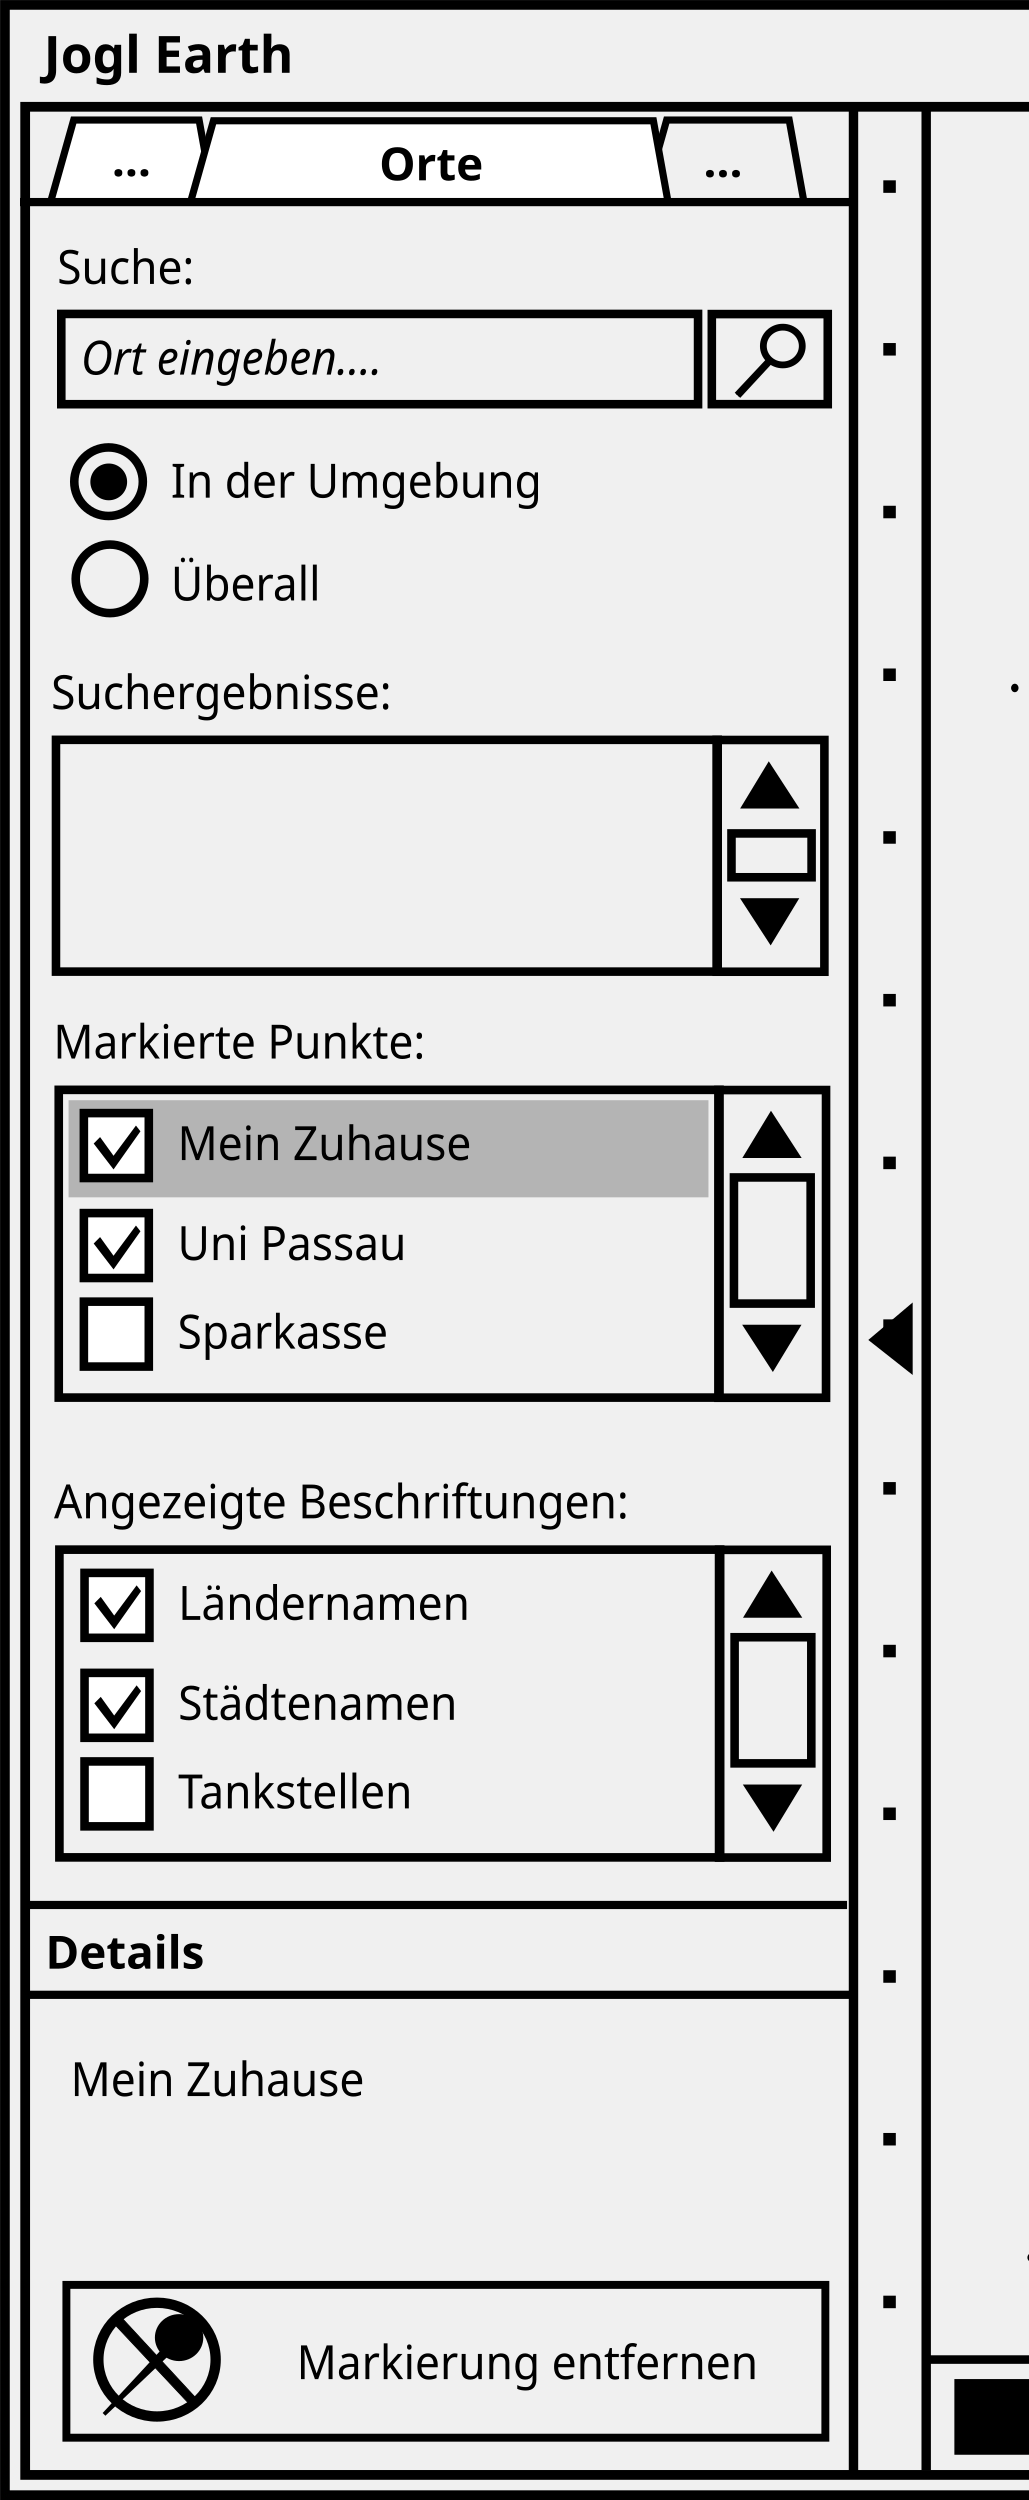
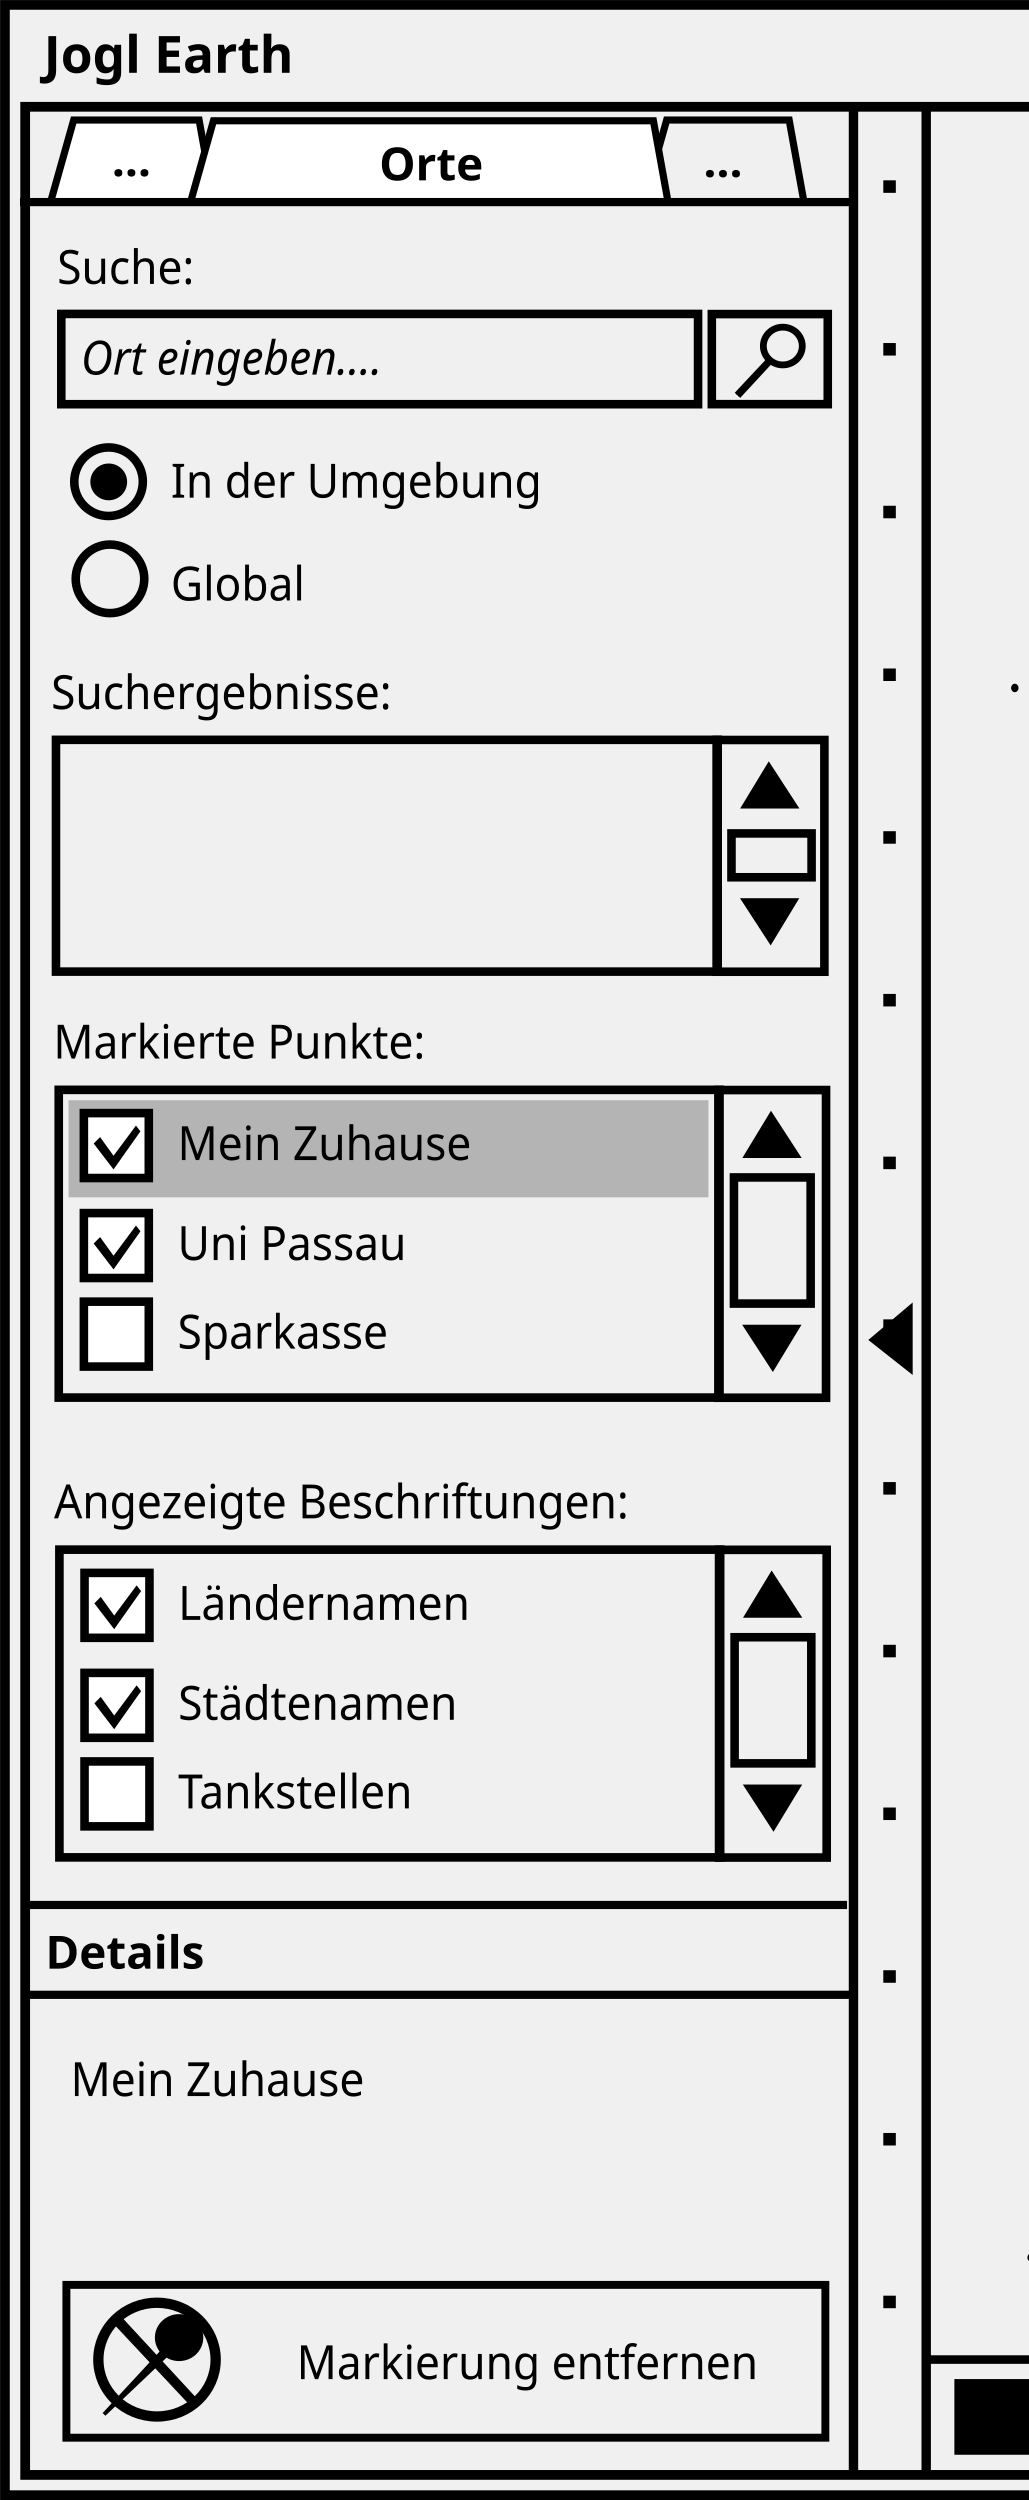
<svg xmlns="http://www.w3.org/2000/svg" width="180" height="437.562" id="svg2" version="1.1">
  <defs id="defs4" />
  <g id="layer1" transform="translate(-18.8125,-234.0938)">
    <path id="path4767" d="m 27.656,269.49 4.053,-14.39 21.947,0 2.533,14.039" style="fill:#ffffff;fill-opacity:1;stroke:#000000;stroke-width:1.252;stroke-linecap:butt;stroke-linejoin:miter;stroke-miterlimit:4;stroke-opacity:1;stroke-dasharray:none" />
    <rect style="fill:none;stroke:#000000;stroke-width:1.706;stroke-linecap:butt;stroke-linejoin:miter;stroke-miterlimit:4;stroke-opacity:1;stroke-dasharray:none" id="rect2985" width="561.002" height="414.481" x="23.219" y="252.784" />
    <path style="fill:none;stroke:#000000;stroke-width:1.647;stroke-linecap:butt;stroke-linejoin:miter;stroke-miterlimit:4;stroke-opacity:1;stroke-dasharray:none" d="m 180.919,252.598 0,413.87" id="path3755" />
    <path style="fill:none;stroke:#000000;stroke-width:1.497;stroke-linecap:butt;stroke-linejoin:miter;stroke-miterlimit:4;stroke-opacity:1;stroke-dasharray:none" d="m 181.296,647.076 375.1,0" id="path3759" />
    <rect y="234.952" x="19.674" height="435.859" width="567.379" id="rect3761" style="fill:none;stroke:#000000;stroke-width:1.697;stroke-linecap:butt;stroke-linejoin:miter;stroke-miterlimit:4;stroke-opacity:1;stroke-dasharray:none" />
    <rect y="-662.984" x="-245.489" height="11.804" width="28.916" id="rect3799" style="fill:none;stroke:#000000;stroke-width:1.504;stroke-miterlimit:4;stroke-opacity:1;stroke-dasharray:none" transform="scale(-1,-1)" />
    <rect style="fill:#000000;fill-opacity:1;stroke:#000000;stroke-width:1.771;stroke-miterlimit:4;stroke-opacity:1;stroke-dasharray:none" id="rect3801" width="41.275" height="11.476" x="-228.012" y="-662.851" transform="scale(-1,-1)" />
    <text xml:space="preserve" style="font-size:40px;font-style:normal;font-weight:normal;line-height:125%;letter-spacing:0px;word-spacing:0px;fill:#000000;fill-opacity:1;stroke:none;font-family:Sans" x="207.839" y="659.167" id="text3803">
      <tspan id="tspan3805" x="207.839" y="659.167" style="font-size:6px;font-weight:bold;fill:#ffffff;-inkscape-font-specification:Sans Bold">75%</tspan>
    </text>
    <path transform="matrix(0.006629,0,0,0.00788205,246.0169,326.2801)" d="m 483.571,409.148 c 0,51.875 -43.972,93.929 -98.214,93.929 -54.242,0 -98.214,-42.053 -98.214,-93.929 0,-51.875 43.972,-93.929 98.214,-93.929 54.242,0 98.214,42.053 98.214,93.929 z" id="path3820-26" style="fill:#000000;fill-opacity:1;stroke:none" />
    <path transform="matrix(0.006629,0,0,0.00788205,243.5169,298.0658)" d="m 483.571,409.148 c 0,51.875 -43.972,93.929 -98.214,93.929 -54.242,0 -98.214,-42.053 -98.214,-93.929 0,-51.875 43.972,-93.929 98.214,-93.929 54.242,0 98.214,42.053 98.214,93.929 z" id="path3820-9" style="fill:#000000;fill-opacity:1;stroke:none" />
    <path transform="matrix(0.006629,0,0,0.00788205,253.5169,389.4944)" d="m 483.571,409.148 c 0,51.875 -43.972,93.929 -98.214,93.929 -54.242,0 -98.214,-42.053 -98.214,-93.929 0,-51.875 43.972,-93.929 98.214,-93.929 54.242,0 98.214,42.053 98.214,93.929 z" id="path3820-0" style="fill:#000000;fill-opacity:1;stroke:none" />
    <path transform="matrix(0.006629,0,0,0.00788205,224.2312,354.1373)" d="m 483.571,409.148 c 0,51.875 -43.972,93.929 -98.214,93.929 -54.242,0 -98.214,-42.053 -98.214,-93.929 0,-51.875 43.972,-93.929 98.214,-93.929 54.242,0 98.214,42.053 98.214,93.929 z" id="path3820-8" style="fill:#000000;fill-opacity:1;stroke:none" />
    <path transform="matrix(0.006629,0,0,0.00788205,229.9455,409.8515)" d="m 483.571,409.148 c 0,51.875 -43.972,93.929 -98.214,93.929 -54.242,0 -98.214,-42.053 -98.214,-93.929 0,-51.875 43.972,-93.929 98.214,-93.929 54.242,0 98.214,42.053 98.214,93.929 z" id="path3820-269" style="fill:#000000;fill-opacity:1;stroke:none" />
    <path transform="matrix(0.006629,0,0,0.00788205,226.0169,274.1373)" d="m 483.571,409.148 c 0,51.875 -43.972,93.929 -98.214,93.929 -54.242,0 -98.214,-42.053 -98.214,-93.929 0,-51.875 43.972,-93.929 98.214,-93.929 54.242,0 98.214,42.053 98.214,93.929 z" id="path3820-02" style="fill:#000000;fill-opacity:1;stroke:none" />
    <path transform="matrix(0.006629,0,0,0.00788205,208.1598,289.1373)" d="m 483.571,409.148 c 0,51.875 -43.972,93.929 -98.214,93.929 -54.242,0 -98.214,-42.053 -98.214,-93.929 0,-51.875 43.972,-93.929 98.214,-93.929 54.242,0 98.214,42.053 98.214,93.929 z" id="path3820-86" style="fill:#000000;fill-opacity:1;stroke:none" />
    <path transform="matrix(0.006629,0,0,0.00788205,212.4455,328.423)" d="m 483.571,409.148 c 0,51.875 -43.972,93.929 -98.214,93.929 -54.242,0 -98.214,-42.053 -98.214,-93.929 0,-51.875 43.972,-93.929 98.214,-93.929 54.242,0 98.214,42.053 98.214,93.929 z" id="path3820-19" style="fill:#000000;fill-opacity:1;stroke:none" />
    <path transform="matrix(0.006629,0,0,0.00788205,228.1598,309.8515)" d="m 483.571,409.148 c 0,51.875 -43.972,93.929 -98.214,93.929 -54.242,0 -98.214,-42.053 -98.214,-93.929 0,-51.875 43.972,-93.929 98.214,-93.929 54.242,0 98.214,42.053 98.214,93.929 z" id="path3820-38" style="fill:#000000;fill-opacity:1;stroke:none" />
    <path transform="matrix(0.006629,0,0,0.00788205,211.0169,401.9944)" d="m 483.571,409.148 c 0,51.875 -43.972,93.929 -98.214,93.929 -54.242,0 -98.214,-42.053 -98.214,-93.929 0,-51.875 43.972,-93.929 98.214,-93.929 54.242,0 98.214,42.053 98.214,93.929 z" id="path3820-6" style="fill:#000000;fill-opacity:1;stroke:none" />
    <path transform="matrix(0.006629,0,0,0.00788205,193.874,351.2801)" d="m 483.571,409.148 c 0,51.875 -43.972,93.929 -98.214,93.929 -54.242,0 -98.214,-42.053 -98.214,-93.929 0,-51.875 43.972,-93.929 98.214,-93.929 54.242,0 98.214,42.053 98.214,93.929 z" id="path3820-09" style="fill:#000000;fill-opacity:1;stroke:none" />
    <path transform="matrix(0.006629,0,0,0.00788205,198.874,416.2801)" d="m 483.571,409.148 c 0,51.875 -43.972,93.929 -98.214,93.929 -54.242,0 -98.214,-42.053 -98.214,-93.929 0,-51.875 43.972,-93.929 98.214,-93.929 54.242,0 98.214,42.053 98.214,93.929 z" id="path3820-45" style="fill:#000000;fill-opacity:1;stroke:none" />
    <path transform="matrix(0.006629,0,0,0.00788205,219.5883,442.7087)" d="m 483.571,409.148 c 0,51.875 -43.972,93.929 -98.214,93.929 -54.242,0 -98.214,-42.053 -98.214,-93.929 0,-51.875 43.972,-93.929 98.214,-93.929 54.242,0 98.214,42.053 98.214,93.929 z" id="path3820-44" style="fill:#000000;fill-opacity:1;stroke:none" />
    <path transform="matrix(0.006629,0,0,0.00788205,251.7312,438.423)" d="m 483.571,409.148 c 0,51.875 -43.972,93.929 -98.214,93.929 -54.242,0 -98.214,-42.053 -98.214,-93.929 0,-51.875 43.972,-93.929 98.214,-93.929 54.242,0 98.214,42.053 98.214,93.929 z" id="path3820-94" style="fill:#000000;fill-opacity:1;stroke:none" />
    <path transform="matrix(0.006629,0,0,0.00788205,251.0169,484.8515)" d="m 483.571,409.148 c 0,51.875 -43.972,93.929 -98.214,93.929 -54.242,0 -98.214,-42.053 -98.214,-93.929 0,-51.875 43.972,-93.929 98.214,-93.929 54.242,0 98.214,42.053 98.214,93.929 z" id="path3820-48" style="fill:#000000;fill-opacity:1;stroke:none" />
    <path transform="matrix(0.006629,0,0,0.00788205,240.3026,469.8515)" d="m 483.571,409.148 c 0,51.875 -43.972,93.929 -98.214,93.929 -54.242,0 -98.214,-42.053 -98.214,-93.929 0,-51.875 43.972,-93.929 98.214,-93.929 54.242,0 98.214,42.053 98.214,93.929 z" id="path3820-00" style="fill:#000000;fill-opacity:1;stroke:none" />
-     <path transform="matrix(0.006629,0,0,0.00788205,213.874,582.423)" d="m 483.571,409.148 a 98.214,93.929 0 1 1 -196.429,0 98.214,93.929 0 1 1 196.429,0 z" id="path3820-15" style="fill:#000000;fill-opacity:1;stroke:none" />
-     <path transform="matrix(0.006629,0,0,0.00788205,206.7312,612.423)" d="m 483.571,409.148 a 98.214,93.929 0 1 1 -196.429,0 98.214,93.929 0 1 1 196.429,0 z" id="path3820-04" style="fill:#000000;fill-opacity:1;stroke:none" />
+     <path transform="matrix(0.006629,0,0,0.00788205,213.874,582.423)" d="m 483.571,409.148 c 0,51.875 -43.972,93.929 -98.214,93.929 -54.242,0 -98.214,-42.053 -98.214,-93.929 0,-51.875 43.972,-93.929 98.214,-93.929 54.242,0 98.214,42.053 98.214,93.929 z" id="path3820-15" style="fill:#000000;fill-opacity:1;stroke:none" />
+     <path transform="matrix(0.006629,0,0,0.00788205,206.7312,612.423)" d="m 483.571,409.148 c 0,51.875 -43.972,93.929 -98.214,93.929 -54.242,0 -98.214,-42.053 -98.214,-93.929 0,-51.875 43.972,-93.929 98.214,-93.929 54.242,0 98.214,42.053 98.214,93.929 z" id="path3820-04" style="fill:#000000;fill-opacity:1;stroke:none" />
    <path transform="matrix(0.006629,0,0,0.00788205,216.7312,608.8515)" d="m 483.571,409.148 c 0,51.875 -43.972,93.929 -98.214,93.929 -54.242,0 -98.214,-42.053 -98.214,-93.929 0,-51.875 43.972,-93.929 98.214,-93.929 54.242,0 98.214,42.053 98.214,93.929 z" id="path3820-21" style="fill:#000000;fill-opacity:1;stroke:none" />
    <path transform="matrix(0.006629,0,0,-0.00788205,196.7312,632.4443)" d="m 483.571,409.148 c 0,51.875 -43.972,93.929 -98.214,93.929 -54.242,0 -98.214,-42.053 -98.214,-93.929 0,-51.875 43.972,-93.929 98.214,-93.929 54.242,0 98.214,42.053 98.214,93.929 z" id="path3820-46" style="fill:#000000;fill-opacity:1;stroke:none" />
    <path transform="matrix(0.006629,0,0,0.00788205,256.0169,511.2801)" d="m 483.571,409.148 c 0,51.875 -43.972,93.929 -98.214,93.929 -54.242,0 -98.214,-42.053 -98.214,-93.929 0,-51.875 43.972,-93.929 98.214,-93.929 54.242,0 98.214,42.053 98.214,93.929 z" id="path3820-97" style="fill:#000000;fill-opacity:1;stroke:none" />
    <path transform="matrix(0.006629,0,0,0.00788205,230.3026,585.2801)" d="m 483.571,409.148 c 0,51.875 -43.972,93.929 -98.214,93.929 -54.242,0 -98.214,-42.053 -98.214,-93.929 0,-51.875 43.972,-93.929 98.214,-93.929 54.242,0 98.214,42.053 98.214,93.929 z" id="path3820-723" style="fill:#000000;fill-opacity:1;stroke:none" />
    <path transform="matrix(0.006629,0,0,0.00788205,201.0169,461.2801)" d="m 483.571,409.148 c 0,51.875 -43.972,93.929 -98.214,93.929 -54.242,0 -98.214,-42.053 -98.214,-93.929 0,-51.875 43.972,-93.929 98.214,-93.929 54.242,0 98.214,42.053 98.214,93.929 z" id="path3820-113" style="fill:#000000;fill-opacity:1;stroke:none" />
    <path style="fill:none;stroke:#000000;stroke-width:1.439;stroke-linecap:butt;stroke-linejoin:miter;stroke-miterlimit:4;stroke-opacity:1;stroke-dasharray:none" d="m 22.701,583.235 144.975,0" id="path4734" />
    <path style="fill:none;stroke:#000000;stroke-width:1.434;stroke-linecap:butt;stroke-linejoin:miter;stroke-miterlimit:4;stroke-opacity:1;stroke-dasharray:none" d="m 22.696,567.512 144.374,0" id="path4736" />
    <text xml:space="preserve" style="font-size:40px;font-style:normal;font-weight:normal;line-height:125%;letter-spacing:0px;word-spacing:0px;fill:#000000;fill-opacity:1;stroke:none;font-family:Sans" x="26.769" y="578.656" id="text4738">
      <tspan id="tspan4740" x="26.769" y="578.656" style="font-size:8px;font-weight:bold;-inkscape-font-specification:Sans Bold">Details</tspan>
    </text>
    <path style="fill:none;stroke:#000000;stroke-width:1.252;stroke-linecap:butt;stroke-linejoin:miter;stroke-miterlimit:4;stroke-opacity:1;stroke-dasharray:none" d="m 131.442,269.49 4.053,-14.39 21.441,0 2.533,14.039" id="path4769" />
    <path style="fill:#ffffff;fill-opacity:1;stroke:#000000;stroke-width:1.252;stroke-linecap:butt;stroke-linejoin:miter;stroke-miterlimit:4;stroke-opacity:1;stroke-dasharray:none" d="m 52.12,269.618 4.053,-14.39 77,0 2.533,14.039" id="path4744" />
    <path id="path4742" d="m 22.316,269.463 146.488,0" style="fill:none;stroke:#000000;stroke-width:1.442;stroke-linecap:butt;stroke-linejoin:miter;stroke-miterlimit:4;stroke-opacity:1;stroke-dasharray:none" />
    <text xml:space="preserve" style="font-size:40px;font-style:normal;font-weight:normal;line-height:125%;letter-spacing:0px;word-spacing:0px;fill:#000000;fill-opacity:1;stroke:none;font-family:Sans" x="85.178" y="265.655" id="text4738-9">
      <tspan id="tspan4740-7" x="85.178" y="265.655" style="font-size:8px;font-weight:bold;-inkscape-font-specification:Sans Bold">Orte</tspan>
    </text>
    <text id="text4771" y="264.903" x="38.389" style="font-size:40px;font-style:normal;font-weight:normal;line-height:125%;letter-spacing:0px;word-spacing:0px;fill:#000000;fill-opacity:1;stroke:none;font-family:Sans" xml:space="preserve">
      <tspan style="font-size:8px;font-weight:bold;-inkscape-font-specification:Sans Bold" y="264.903" x="38.389" id="tspan4773">...</tspan>
    </text>
    <text xml:space="preserve" style="font-size:40px;font-style:normal;font-weight:normal;line-height:125%;letter-spacing:0px;word-spacing:0px;fill:#000000;fill-opacity:1;stroke:none;font-family:Sans" x="141.928" y="265.048" id="text4775">
      <tspan id="tspan4777" x="141.928" y="265.048" style="font-size:8px;font-weight:bold;-inkscape-font-specification:Sans Bold">...</tspan>
    </text>
    <text id="text4779" y="246.834" x="26.463" style="font-size:40px;font-style:normal;font-weight:normal;line-height:125%;letter-spacing:0px;word-spacing:0px;fill:#000000;fill-opacity:1;stroke:none;font-family:Sans" xml:space="preserve">
      <tspan style="font-size:9px;font-weight:bold;-inkscape-font-specification:Sans Bold" y="246.834" x="26.463" id="tspan4781">Jogl Earth</tspan>
    </text>
    <path id="path4783" d="m 168.194,252.039 0,414.734" style="fill:none;stroke:#000000;stroke-width:1.648;stroke-linecap:butt;stroke-linejoin:miter;stroke-miterlimit:4;stroke-opacity:1;stroke-dasharray:none" />
    <path style="fill:none;stroke:#000000;stroke-width:2.191;stroke-linecap:butt;stroke-linejoin:miter;stroke-miterlimit:4;stroke-opacity:1;stroke-dasharray:2.191, 26.289;stroke-dashoffset:0" d="m 174.507,265.655 0,394.005" id="path4787" />
    <path style="fill:#000000;fill-opacity:1;stroke:#000000;stroke-width:0.556px;stroke-linecap:butt;stroke-linejoin:miter;stroke-opacity:1" d="m 178.276,462.656 0,11.52 -7.051,-5.561 z" id="path4785" />
    <text transform="scale(0.96829,1.032749)" id="text4789-6" y="346.844" x="28.676" style="font-size:36.812px;font-style:normal;font-weight:normal;text-align:start;line-height:125%;letter-spacing:0px;word-spacing:0px;text-anchor:start;fill:#000000;fill-opacity:1;stroke:none;font-family:Sans" xml:space="preserve">
      <tspan style="font-size:8px;text-align:start;text-anchor:start" y="346.844" x="28.676" id="tspan4791-6">Suchergebnisse:</tspan>
    </text>
    <rect y="-404.151" x="-144.43" height="40.568" width="115.821" id="rect3799-6-7" style="fill:none;stroke:#000000;stroke-width:1.5;stroke-miterlimit:4;stroke-opacity:1;stroke-dasharray:none" transform="scale(-1,-1)" />
    <rect transform="scale(1,-1)" style="fill:none;stroke:#000000;stroke-width:1.5;stroke-miterlimit:4;stroke-opacity:1;stroke-dasharray:none" id="rect4813-5" width="18.864" height="40.562" x="144.238" y="-404.171" />
    <path style="fill:#000000;fill-opacity:1;stroke:#000000;stroke-width:0.765;stroke-linecap:butt;stroke-linejoin:miter;stroke-miterlimit:4;stroke-opacity:1;stroke-dasharray:none" d="m 149.033,391.681 8.997,0 -4.344,7.167 z" id="path4785-5-0" />
    <rect y="-660.751" x="-163.27" height="26.746" width="132.837" id="rect3799-6-7-6" style="fill:none;stroke:#000000;stroke-width:1.387;stroke-miterlimit:4;stroke-opacity:1;stroke-dasharray:none" transform="scale(-1,-1)" />
    <text xml:space="preserve" style="font-size:36.812px;font-style:normal;font-weight:normal;text-align:start;line-height:125%;letter-spacing:0px;word-spacing:0px;text-anchor:start;fill:#000000;fill-opacity:1;stroke:none;font-family:Sans" x="32.193" y="581.909" id="text3775-2-1-9" transform="scale(0.96829,1.032749)">
      <tspan x="32.193" y="581.909" style="font-size:8px;text-align:start;text-anchor:start" id="tspan5194">Mein Zuhause</tspan>
    </text>
    <g id="g5202" transform="translate(2.5,69.75)">
      <path transform="matrix(0.6777251,0,0,0.6777251,30.03643,310.124)" d="m 32.25,388.594 c 0,3.348 -2.798,6.062 -6.25,6.062 -3.452,0 -6.25,-2.714 -6.25,-6.062 0,-3.348 2.798,-6.062 6.25,-6.062 3.452,0 6.25,2.714 6.25,6.062 z" id="path5198" style="fill:#000000;fill-opacity:1;stroke:none" />
      <path id="path5200" d="m 47.318,573.102 -12.792,13.809 13.639,-12.961 z" style="fill:#000000;fill-opacity:1;stroke:#000000;stroke-width:0.678px;stroke-linecap:butt;stroke-linejoin:miter;stroke-opacity:1" />
    </g>
    <text xml:space="preserve" style="font-size:36.812px;font-style:normal;font-weight:normal;text-align:start;line-height:125%;letter-spacing:0px;word-spacing:0px;text-anchor:start;fill:#000000;fill-opacity:1;stroke:none;font-family:Sans" x="73.056" y="629.88" id="text3775-2-1-7" transform="scale(0.96829,1.032749)">
      <tspan id="tspan3777-3-7-5" x="73.056" y="629.88" style="font-size:8px;text-align:start;text-anchor:start">Markierung entfernen</tspan>
    </text>
    <path id="path5518" d="m 158.03,375.225 -8.997,0 4.344,-7.167 z" style="fill:#000000;fill-opacity:1;stroke:#000000;stroke-width:0.765;stroke-linecap:butt;stroke-linejoin:miter;stroke-miterlimit:4;stroke-opacity:1;stroke-dasharray:none" />
    <rect style="fill:none;stroke:#000000;stroke-width:1.5;stroke-miterlimit:4;stroke-opacity:1;stroke-dasharray:none;stroke-dashoffset:0" id="rect5520" width="14.022" height="7.673" x="146.839" y="379.965" />
    <text xml:space="preserve" style="font-size:36.812px;font-style:normal;font-weight:normal;text-align:start;line-height:125%;letter-spacing:0px;word-spacing:0px;text-anchor:start;fill:#000000;fill-opacity:1;stroke:none;font-family:Sans" x="29.772" y="274.787" id="text5556" transform="scale(0.96829,1.032749)">
      <tspan id="tspan5558" x="29.772" y="274.787" style="font-size:8px;text-align:start;text-anchor:start">Suche:</tspan>
    </text>
    <rect transform="scale(-1,-1)" style="fill:none;stroke:#000000;stroke-width:1.5;stroke-miterlimit:4;stroke-opacity:1;stroke-dasharray:none" id="rect5560" width="111.45" height="15.801" x="-140.99" y="-304.841" />
    <rect y="-304.833" x="143.398" height="15.767" width="20.293" id="rect5562" style="fill:none;stroke:#000000;stroke-width:1.5;stroke-miterlimit:4;stroke-opacity:1;stroke-dasharray:none" transform="scale(1,-1)" />
    <g id="g5572" transform="matrix(0.8041629,0,0,0.8041629,-7.903522,58.95226)">
      <path style="fill:none;stroke:#000000;stroke-width:2.179;stroke-miterlimit:4;stroke-opacity:1;stroke-dasharray:none" id="path5566" d="m 32.25,388.594 c 0,3.348 -2.798,6.062 -6.25,6.062 -3.452,0 -6.25,-2.714 -6.25,-6.062 0,-3.348 2.798,-6.062 6.25,-6.062 3.452,0 6.25,2.714 6.25,6.062 z" transform="matrix(0.6777251,0,0,0.6777251,185.9786,29.74876)" />
      <path style="fill:#000000;fill-opacity:1;stroke:#000000;stroke-width:0.756;stroke-linecap:butt;stroke-linejoin:miter;stroke-miterlimit:4;stroke-opacity:1;stroke-dasharray:none" d="m 194.056,304.131 6.922,-7.492 -0.565,-0.576 -7.003,7.473" id="path5568" />
    </g>
    <text xml:space="preserve" style="font-size:36.812px;font-style:normal;font-weight:normal;text-align:start;line-height:125%;letter-spacing:0px;word-spacing:0px;text-anchor:start;fill:#000000;fill-opacity:1;stroke:none;font-family:Sans" x="34.058" y="290.152" id="text5556-2" transform="scale(0.96829,1.032749)">
      <tspan id="tspan5558-9" x="34.058" y="290.152" style="font-size:8px;font-style:italic;text-align:start;text-anchor:start;-inkscape-font-specification:Sans Italic">Ort eingeben....</tspan>
    </text>
    <text transform="scale(0.96829,1.032749)" id="text4789-6-7" y="406.066" x="29.074" style="font-size:36.812px;font-style:normal;font-weight:normal;text-align:start;line-height:125%;letter-spacing:0px;word-spacing:0px;text-anchor:start;fill:#000000;fill-opacity:1;stroke:none;font-family:Sans" xml:space="preserve">
      <tspan style="font-size:8px;text-align:start;text-anchor:start" y="406.066" x="29.074" id="tspan5880">Markierte Punkte:</tspan>
    </text>
    <rect y="-478.707" x="-144.744" height="53.863" width="115.65" id="rect3799-6-7-8" style="fill:none;stroke:#000000;stroke-width:1.51;stroke-miterlimit:4;stroke-opacity:1;stroke-dasharray:none" transform="scale(-1,-1)" />
    <rect transform="scale(1,-1)" style="fill:none;stroke:#000000;stroke-width:1.51;stroke-miterlimit:4;stroke-opacity:1;stroke-dasharray:none" id="rect4813-5-1" width="18.837" height="53.855" x="144.552" y="-478.734" />
    <path style="fill:#000000;fill-opacity:1;stroke:#000000;stroke-width:0.765;stroke-linecap:butt;stroke-linejoin:miter;stroke-miterlimit:4;stroke-opacity:1;stroke-dasharray:none" d="m 149.418,466.343 8.997,0 -4.344,7.167 z" id="path4785-5-0-5" />
    <rect style="fill:#b4b4b4;fill-opacity:1;stroke:none" id="rect5884" width="112" height="17" x="30.812" y="426.656" />
    <g id="g5080-1-8" transform="translate(-7.825763,30.23431)">
      <rect y="398.68" x="41.318" height="11.364" width="11.364" id="rect5055-3-2" style="fill:#ffffff;fill-opacity:1;stroke:#000000;stroke-width:1.5;stroke-miterlimit:4;stroke-opacity:1;stroke-dasharray:none;stroke-dashoffset:0" />
      <path id="path5057-5-4" d="m 43.035,404.009 1.121,-1.133 2.354,3.273 3.923,-5.287 0.785,1.007 -4.708,6.672 z" style="fill:#000000;fill-opacity:1;stroke:none" />
    </g>
    <text transform="scale(0.96829,1.032749)" id="text4789-6-0-6-1" y="423.271" x="51.523" style="font-size:36.812px;font-style:normal;font-weight:normal;text-align:start;line-height:125%;letter-spacing:0px;word-spacing:0px;text-anchor:start;fill:#000000;fill-opacity:1;stroke:none;font-family:Sans" xml:space="preserve">
      <tspan style="font-size:8px;text-align:start;text-anchor:start" y="423.271" x="51.523" id="tspan4791-6-9-0-6">Mein Zuhause</tspan>
    </text>
    <path id="path5518-0" d="m 158.415,436.387 -8.997,0 4.344,-7.167 z" style="fill:#000000;fill-opacity:1;stroke:#000000;stroke-width:0.765;stroke-linecap:butt;stroke-linejoin:miter;stroke-miterlimit:4;stroke-opacity:1;stroke-dasharray:none" />
    <rect style="fill:none;stroke:#000000;stroke-width:1.5;stroke-miterlimit:4;stroke-opacity:1;stroke-dasharray:none;stroke-dashoffset:0" id="rect5520-8" width="13.425" height="22.077" x="147.272" y="440.175" />
    <g transform="translate(-7.825763,47.73431)" id="g5522-1">
      <rect style="fill:#ffffff;fill-opacity:1;stroke:#000000;stroke-width:1.5;stroke-miterlimit:4;stroke-opacity:1;stroke-dasharray:none;stroke-dashoffset:0" id="rect5524-0" width="11.364" height="11.364" x="41.318" y="398.68" />
      <path style="fill:#000000;fill-opacity:1;stroke:none" d="m 43.035,404.009 1.121,-1.133 2.354,3.273 3.923,-5.287 0.785,1.007 -4.708,6.672 z" id="path5526-7" />
    </g>
    <text xml:space="preserve" style="font-size:36.812px;font-style:normal;font-weight:normal;text-align:start;line-height:125%;letter-spacing:0px;word-spacing:0px;text-anchor:start;fill:#000000;fill-opacity:1;stroke:none;font-family:Sans" x="51.523" y="440.216" id="text5528-6" transform="scale(0.96829,1.032749)">
      <tspan id="tspan5530-8" x="51.523" y="440.216" style="font-size:8px;text-align:start;text-anchor:start">Uni Passau</tspan>
    </text>
    <rect y="461.915" x="33.492" height="11.364" width="11.364" id="rect5534-6" style="fill:#ffffff;fill-opacity:1;stroke:#000000;stroke-width:1.5;stroke-miterlimit:4;stroke-opacity:1;stroke-dasharray:none;stroke-dashoffset:0" />
    <text xml:space="preserve" style="font-size:36.812px;font-style:normal;font-weight:normal;text-align:start;line-height:125%;letter-spacing:0px;word-spacing:0px;text-anchor:start;fill:#000000;fill-opacity:1;stroke:none;font-family:Sans" x="51.523" y="455.225" id="text5538-8" transform="scale(0.96829,1.032749)">
      <tspan id="tspan5540-8" x="51.523" y="455.225" style="font-size:8px;text-align:start;text-anchor:start">Sparkasse</tspan>
    </text>
    <text xml:space="preserve" style="font-size:36.812px;font-style:normal;font-weight:normal;text-align:start;line-height:125%;letter-spacing:0px;word-spacing:0px;text-anchor:start;fill:#000000;fill-opacity:1;stroke:none;font-family:Sans" x="29.193" y="483.988" id="text5840" transform="scale(0.96829,1.032749)">
      <tspan id="tspan5842" x="29.193" y="483.988" style="font-size:8px;text-align:start;text-anchor:start">Angezeigte Beschriftungen:</tspan>
    </text>
    <rect transform="scale(-1,-1)" style="fill:none;stroke:#000000;stroke-width:1.51;stroke-miterlimit:4;stroke-opacity:1;stroke-dasharray:none" id="rect5844" width="115.65" height="53.863" x="-144.859" y="-559.182" />
    <rect y="-559.208" x="144.667" height="53.855" width="18.837" id="rect5846" style="fill:none;stroke:#000000;stroke-width:1.51;stroke-miterlimit:4;stroke-opacity:1;stroke-dasharray:none" transform="scale(1,-1)" />
    <path id="path5848" d="m 149.533,546.817 8.997,0 -4.344,7.167 z" style="fill:#000000;fill-opacity:1;stroke:#000000;stroke-width:0.765;stroke-linecap:butt;stroke-linejoin:miter;stroke-miterlimit:4;stroke-opacity:1;stroke-dasharray:none" />
    <g transform="translate(-7.710695,110.7087)" id="g5850">
      <rect style="fill:#ffffff;fill-opacity:1;stroke:#000000;stroke-width:1.5;stroke-miterlimit:4;stroke-opacity:1;stroke-dasharray:none;stroke-dashoffset:0" id="rect5852" width="11.364" height="11.364" x="41.318" y="398.68" />
      <path style="fill:#000000;fill-opacity:1;stroke:none" d="m 43.035,404.009 1.121,-1.133 2.354,3.273 3.923,-5.287 0.785,1.007 -4.708,6.672 z" id="path5854" />
    </g>
    <text xml:space="preserve" style="font-size:36.812px;font-style:normal;font-weight:normal;text-align:start;line-height:125%;letter-spacing:0px;word-spacing:0px;text-anchor:start;fill:#000000;fill-opacity:1;stroke:none;font-family:Sans" x="51.642" y="501.194" id="text5856" transform="scale(0.96829,1.032749)">
      <tspan id="tspan5858" x="51.642" y="501.194" style="font-size:8px;text-align:start;text-anchor:start">Ländernamen</tspan>
    </text>
    <path style="fill:#000000;fill-opacity:1;stroke:#000000;stroke-width:0.765;stroke-linecap:butt;stroke-linejoin:miter;stroke-miterlimit:4;stroke-opacity:1;stroke-dasharray:none" d="m 158.53,516.861 -8.997,0 4.344,-7.167 z" id="path5860" />
    <rect y="520.65" x="147.387" height="22.077" width="13.425" id="rect5862" style="fill:none;stroke:#000000;stroke-width:1.5;stroke-miterlimit:4;stroke-opacity:1;stroke-dasharray:none;stroke-dashoffset:0" />
    <g id="g5864" transform="translate(-7.710695,128.2087)">
      <rect y="398.68" x="41.318" height="11.364" width="11.364" id="rect5866" style="fill:#ffffff;fill-opacity:1;stroke:#000000;stroke-width:1.5;stroke-miterlimit:4;stroke-opacity:1;stroke-dasharray:none;stroke-dashoffset:0" />
      <path id="path5868" d="m 43.035,404.009 1.121,-1.133 2.354,3.273 3.923,-5.287 0.785,1.007 -4.708,6.672 z" style="fill:#000000;fill-opacity:1;stroke:none" />
    </g>
    <text transform="scale(0.96829,1.032749)" id="text5870" y="518.139" x="51.642" style="font-size:36.812px;font-style:normal;font-weight:normal;text-align:start;line-height:125%;letter-spacing:0px;word-spacing:0px;text-anchor:start;fill:#000000;fill-opacity:1;stroke:none;font-family:Sans" xml:space="preserve">
      <tspan style="font-size:8px;text-align:start;text-anchor:start" y="518.139" x="51.642" id="tspan5872">Städtenamen</tspan>
    </text>
    <rect style="fill:#ffffff;fill-opacity:1;stroke:#000000;stroke-width:1.5;stroke-miterlimit:4;stroke-opacity:1;stroke-dasharray:none;stroke-dashoffset:0" id="rect5874" width="11.364" height="11.364" x="33.607" y="542.389" />
    <text transform="scale(0.96829,1.032749)" id="text5876" y="533.147" x="51.642" style="font-size:36.812px;font-style:normal;font-weight:normal;text-align:start;line-height:125%;letter-spacing:0px;word-spacing:0px;text-anchor:start;fill:#000000;fill-opacity:1;stroke:none;font-family:Sans" xml:space="preserve">
      <tspan style="font-size:8px;text-align:start;text-anchor:start" y="533.147" x="51.642" id="tspan5878">Tankstellen</tspan>
    </text>
    <path style="fill:none;stroke:#000000;stroke-width:1.101;stroke-miterlimit:4;stroke-opacity:1;stroke-dasharray:none" id="path7352" d="m 32.25,388.594 c 0,3.348 -2.798,6.062 -6.25,6.062 -3.452,0 -6.25,-2.714 -6.25,-6.062 0,-3.348 2.798,-6.062 6.25,-6.062 3.452,0 6.25,2.714 6.25,6.062 z" transform="matrix(1.642381,0,0,-1.642381,3.589712,1285.304)" />
    <path style="fill:#000000;fill-opacity:1;stroke:#000000;stroke-width:0.171;stroke-linecap:butt;stroke-linejoin:miter;stroke-miterlimit:4;stroke-opacity:1;stroke-dasharray:none" d="M 39.913,639.561 53.093,653.825 52.018,654.921 38.684,640.693" id="path7354" />
-     <path transform="translate(62.8125,212.8438)" d="m -19,105.562 a 6,6 0 1 1 -12,0 6,6 0 1 1 12,0 z" id="path3147" style="fill:none;stroke:#000000;stroke-width:1.5;stroke-miterlimit:4;stroke-opacity:1;stroke-dasharray:none" />
-     <path style="fill:#000000;fill-opacity:1;stroke:#000000;stroke-width:1.5;stroke-miterlimit:4;stroke-opacity:1;stroke-dasharray:none" id="path3917" d="m -19,105.562 a 6,6 0 1 1 -12,0 6,6 0 1 1 12,0 z" transform="matrix(0.4768518,0,0,0.4768518,49.76505,268.0998)" />
+     <path transform="translate(62.8125,212.8438)" d="m -19,105.562 c 0,3.314 -2.686,6 -6,6 -3.314,0 -6,-2.686 -6,-6 0,-3.314 2.686,-6 6,-6 3.314,0 6,2.686 6,6 z" id="path3147" style="fill:none;stroke:#000000;stroke-width:1.5;stroke-miterlimit:4;stroke-opacity:1;stroke-dasharray:none" />
+     <path style="fill:#000000;fill-opacity:1;stroke:#000000;stroke-width:1.5;stroke-miterlimit:4;stroke-opacity:1;stroke-dasharray:none" id="path3917" d="m -19,105.562 c 0,3.314 -2.686,6 -6,6 -3.314,0 -6,-2.686 -6,-6 0,-3.314 2.686,-6 6,-6 3.314,0 6,2.686 6,6 z" transform="matrix(0.4768518,0,0,0.4768518,49.76505,268.0998)" />
    <text xml:space="preserve" style="font-size:36.812px;font-style:normal;font-weight:normal;text-align:start;line-height:125%;letter-spacing:0px;word-spacing:0px;text-anchor:start;fill:#000000;fill-opacity:1;stroke:none;font-family:Sans" x="50.322" y="311.007" id="text5528-6-2" transform="scale(0.96829,1.032749)">
      <tspan id="tspan5530-8-9" x="50.322" y="311.007" style="font-size:8px;text-align:start;text-anchor:start">In der Umgebung</tspan>
    </text>
-     <path style="fill:none;stroke:#000000;stroke-width:1.5;stroke-miterlimit:4;stroke-opacity:1;stroke-dasharray:none" id="path3922" d="m -19,105.562 a 6,6 0 1 1 -12,0 6,6 0 1 1 12,0 z" transform="translate(63.0625,229.8438)" />
+     <path style="fill:none;stroke:#000000;stroke-width:1.5;stroke-miterlimit:4;stroke-opacity:1;stroke-dasharray:none" id="path3922" d="m -19,105.562 c 0,3.314 -2.686,6 -6,6 -3.314,0 -6,-2.686 -6,-6 0,-3.314 2.686,-6 6,-6 3.314,0 6,2.686 6,6 z" transform="translate(63.0625,229.8438)" />
    <text transform="scale(0.96829,1.032749)" id="text3926" y="328.437" x="50.322" style="font-size:36.812px;font-style:normal;font-weight:normal;text-align:start;line-height:125%;letter-spacing:0px;word-spacing:0px;text-anchor:start;fill:#000000;fill-opacity:1;stroke:none;font-family:Sans" xml:space="preserve">
-       <tspan style="font-size:8px;text-align:start;text-anchor:start" y="328.437" x="50.322" id="tspan3928">Überall</tspan>
+       <tspan style="font-size:8px;text-align:start;text-anchor:start" y="328.437" x="50.322" id="tspan3928">Global</tspan>
    </text>
  </g>
</svg>
